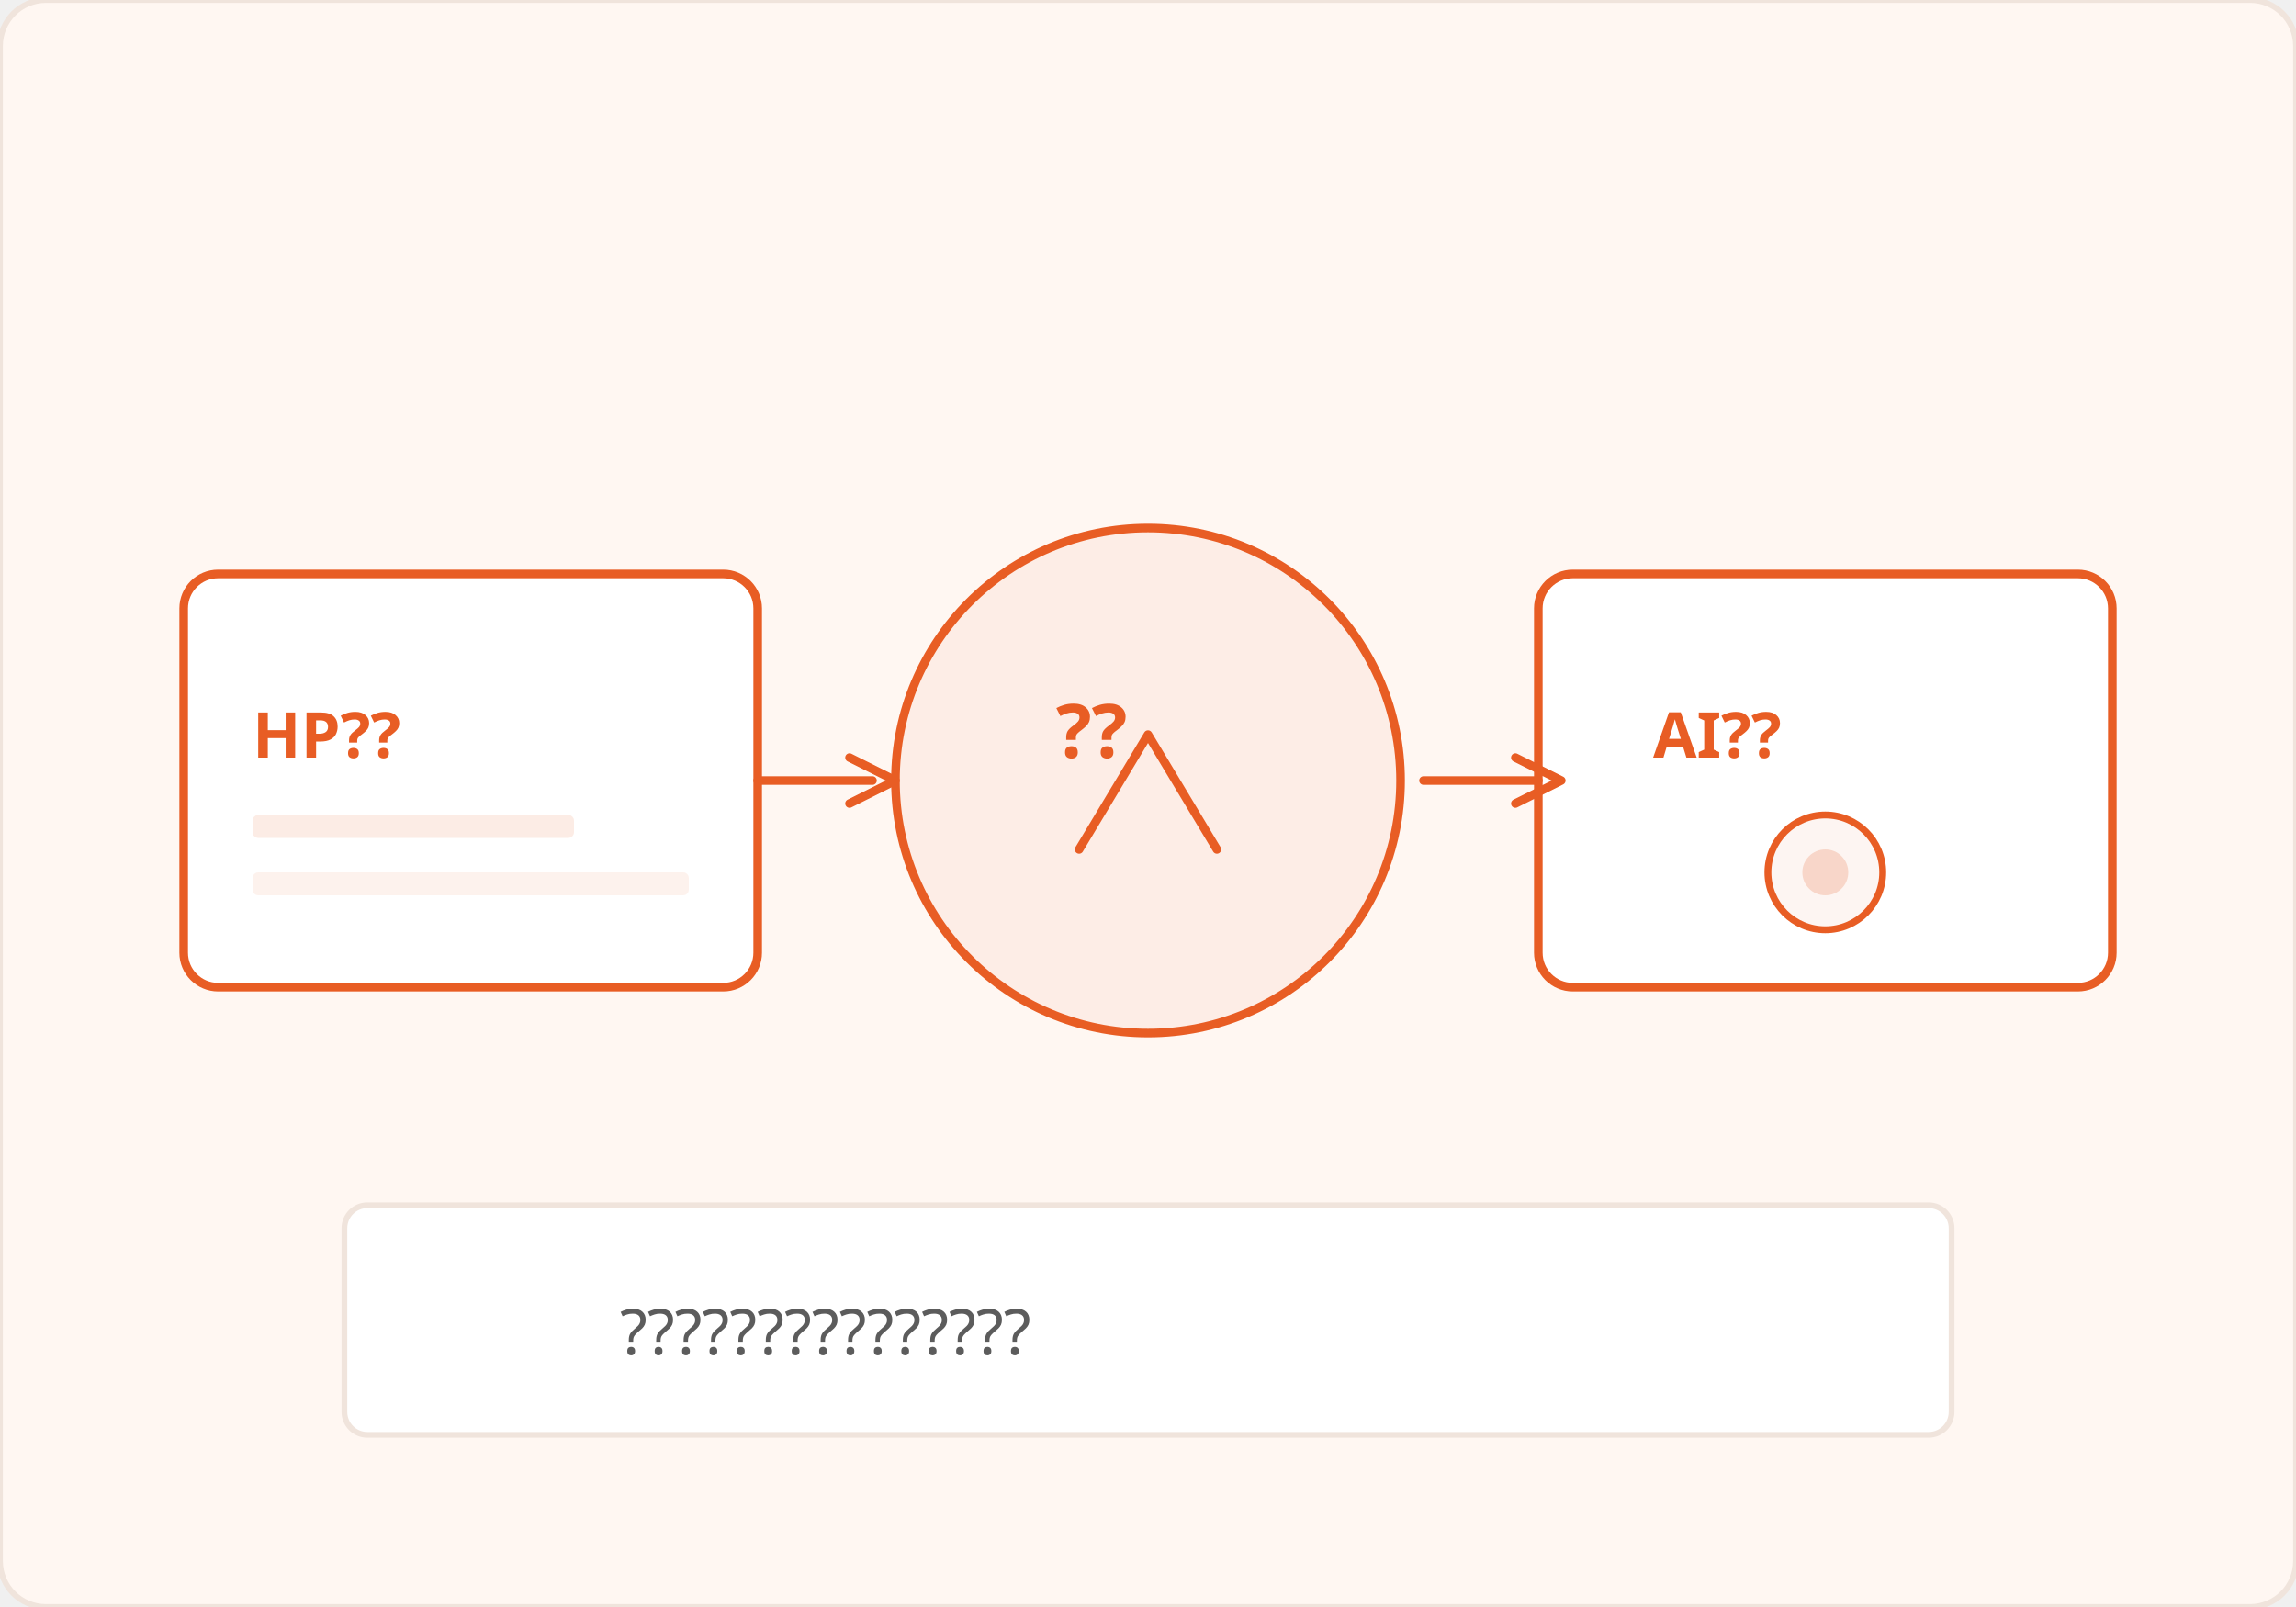
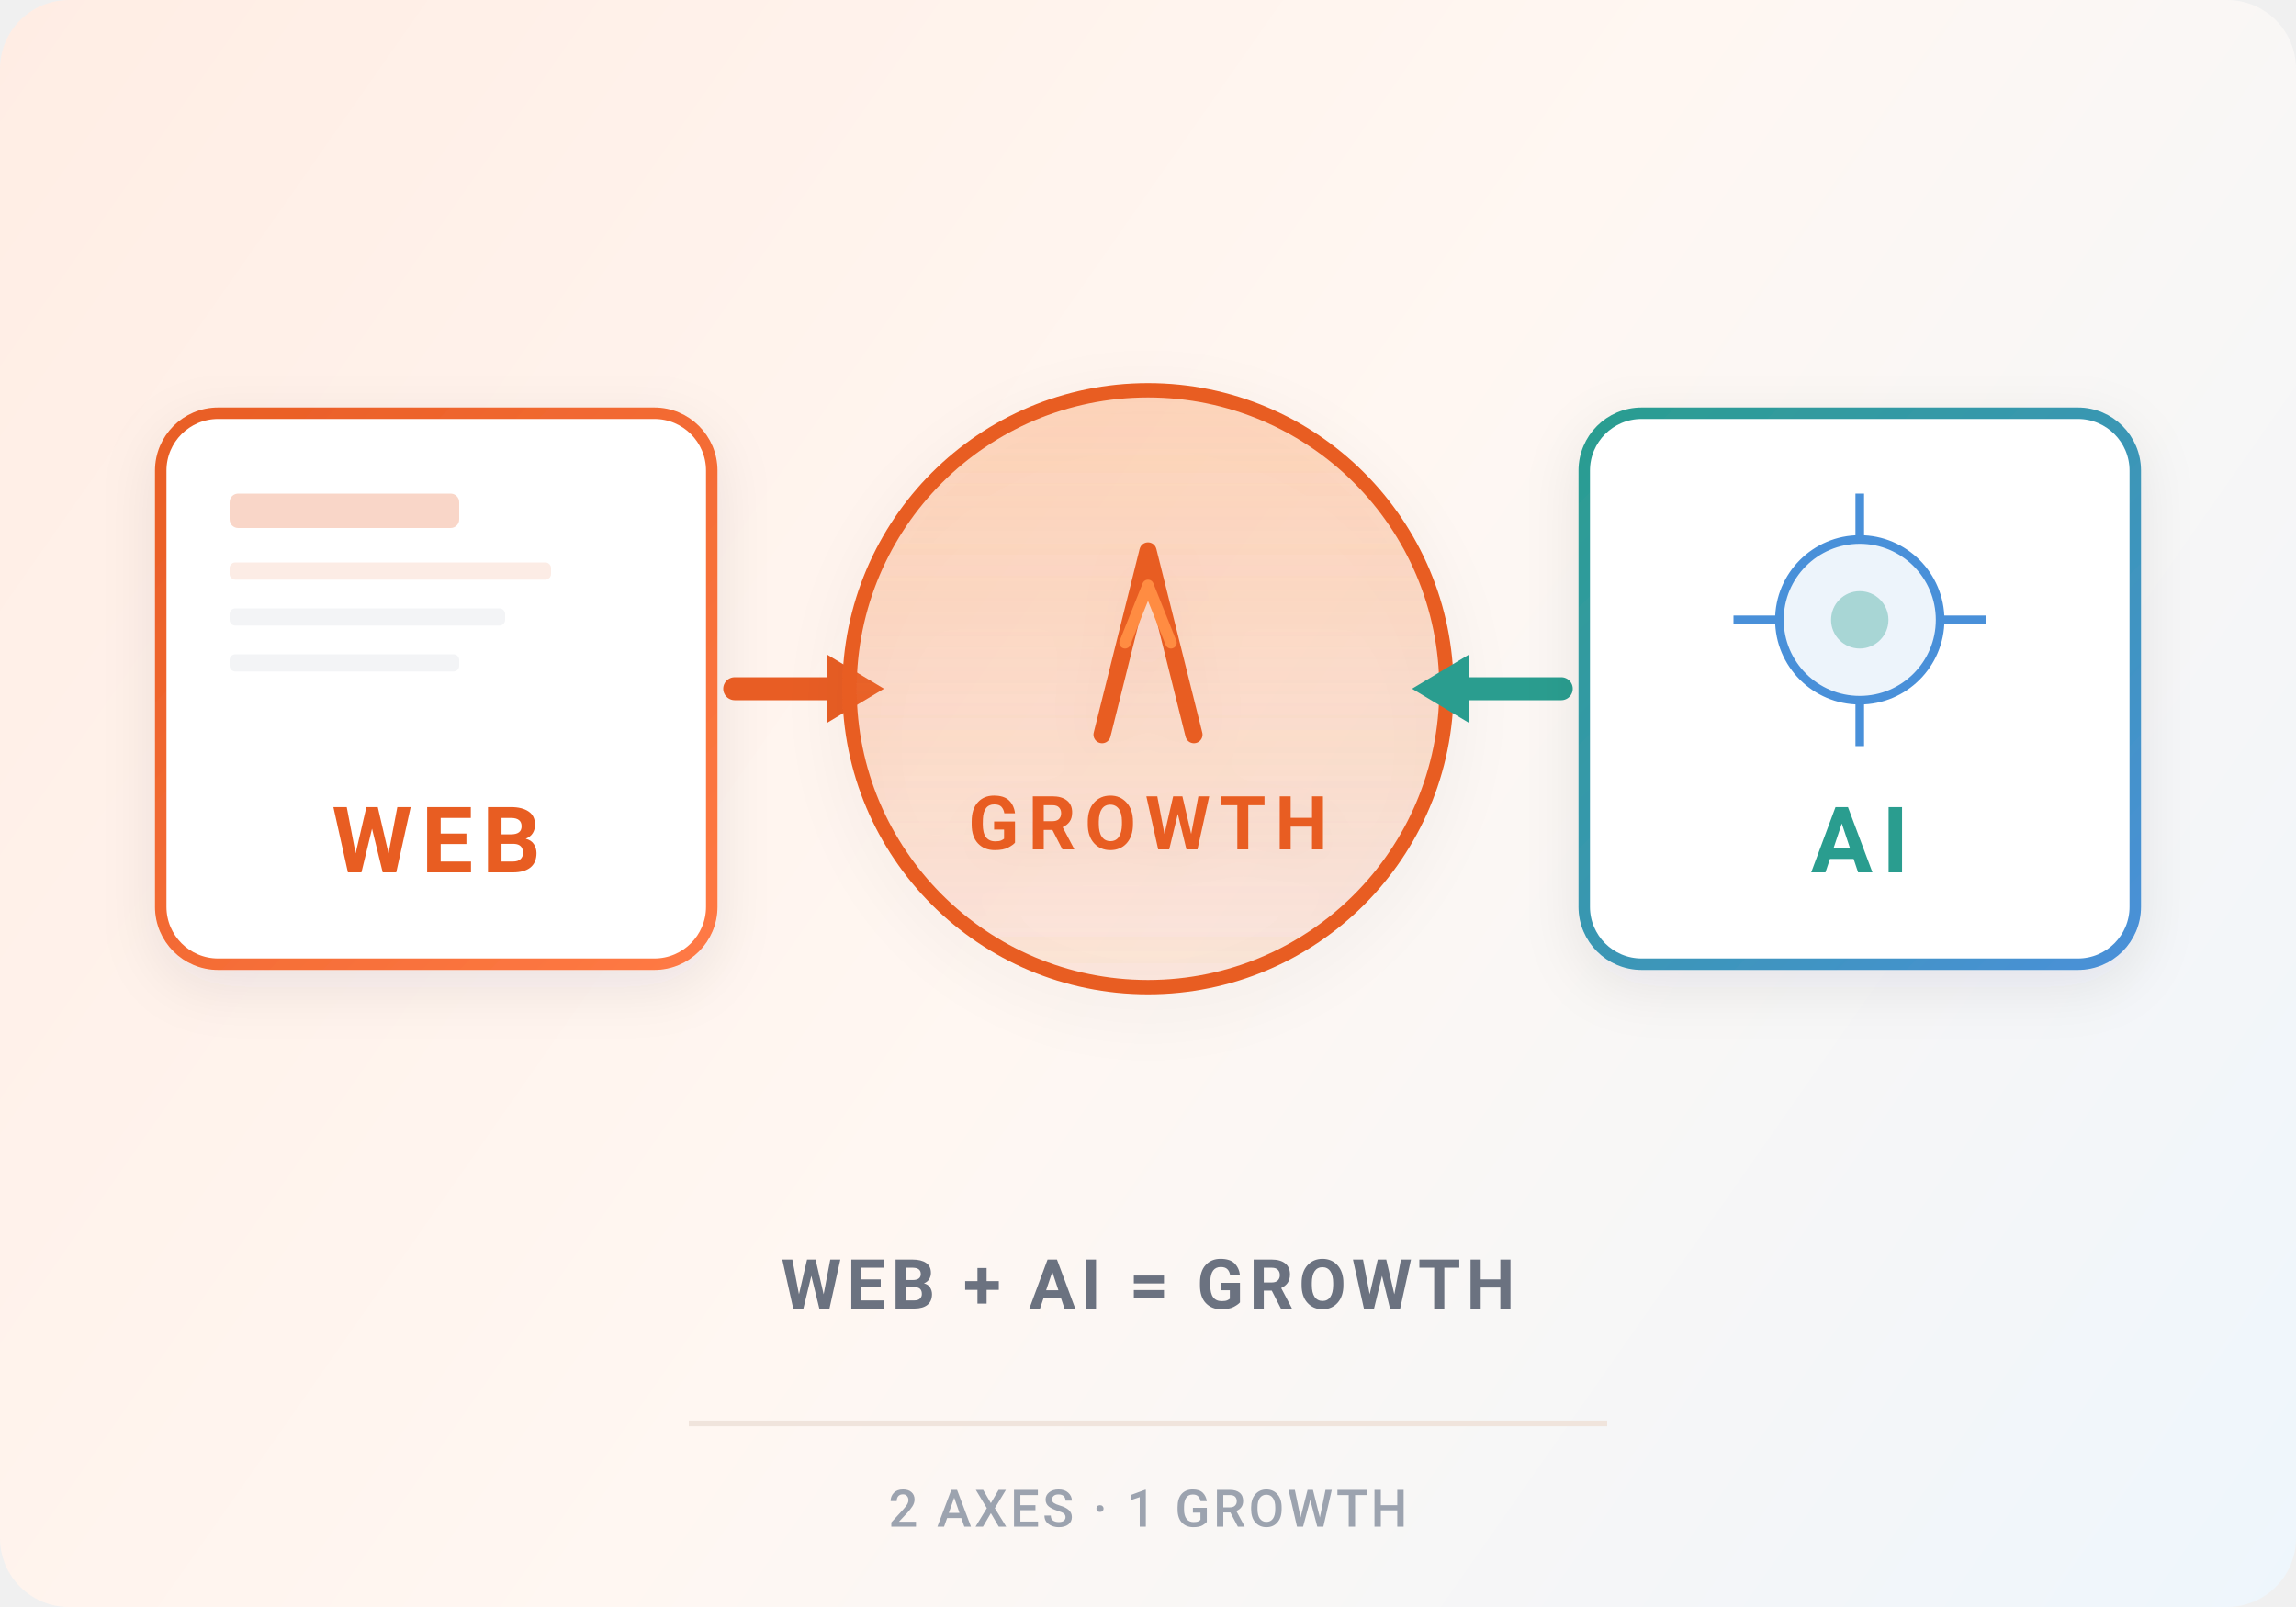
<svg xmlns="http://www.w3.org/2000/svg" viewBox="0 0 400 280" fill="none" aria-hidden="true">
-   <rect width="400" height="280" rx="8" fill="#FFF7F2" stroke="#F0E4DC" stroke-width="1" />
-   <rect x="32" y="100" width="100" height="72" rx="6" fill="#fff" stroke="#E85D24" stroke-width="1.5" />
-   <text x="44" y="132" font-family="sans-serif" font-size="11" font-weight="600" fill="#E85D24">HP??</text>
-   <rect x="44" y="142" width="56" height="4" rx="1" fill="#E85D24" fill-opacity="0.12" />
-   <rect x="44" y="152" width="76" height="4" rx="1" fill="#E85D24" fill-opacity="0.08" />
-   <rect x="268" y="100" width="100" height="72" rx="6" fill="#fff" stroke="#E85D24" stroke-width="1.5" />
-   <text x="288" y="132" font-family="sans-serif" font-size="11" font-weight="600" fill="#E85D24">AI??</text>
-   <circle cx="318" cy="152" r="10" stroke="#E85D24" stroke-width="1.2" fill="#E85D24" fill-opacity="0.06" />
-   <circle cx="318" cy="152" r="4" fill="#E85D24" fill-opacity="0.2" />
-   <circle cx="200" cy="136" r="44" fill="#E85D24" fill-opacity="0.06" stroke="#E85D24" stroke-width="1.5" />
-   <text x="184" y="132" font-family="sans-serif" font-size="13" font-weight="600" fill="#E85D24">??</text>
-   <path d="M188 148 L200 128 L212 148" stroke="#E85D24" stroke-width="1.5" stroke-linecap="round" stroke-linejoin="round" />
-   <path d="M132 136 H152" stroke="#E85D24" stroke-width="1.5" stroke-linecap="round" />
-   <path d="M148 132 L156 136 L148 140" stroke="#E85D24" stroke-width="1.5" stroke-linecap="round" stroke-linejoin="round" />
-   <path d="M248 136 H268" stroke="#E85D24" stroke-width="1.5" stroke-linecap="round" />
-   <path d="M264 132 L272 136 L264 140" stroke="#E85D24" stroke-width="1.5" stroke-linecap="round" stroke-linejoin="round" />
-   <rect x="60" y="210" width="280" height="40" rx="4" fill="#fff" stroke="#F0E4DC" stroke-width="1" />
-   <text x="108" y="236" font-family="sans-serif" font-size="11" fill="#5C5C5C">???????????????</text>
+   <defs>
+     <linearGradient id="cd-bg" x1="0" y1="0" x2="400" y2="280" gradientUnits="userSpaceOnUse">
+       <stop offset="0%" stop-color="#FFEDE4" />
+       <stop offset="50%" stop-color="#FFF7F2" />
+       <stop offset="100%" stop-color="#EEF6FC" />
+     </linearGradient>
+     <linearGradient id="cd-web" x1="0" y1="0" x2="1" y2="1">
+       <stop offset="0%" stop-color="#E85D24" />
+       <stop offset="100%" stop-color="#FF7A45" />
+     </linearGradient>
+     <linearGradient id="cd-ai" x1="0" y1="0" x2="1" y2="1">
+       <stop offset="0%" stop-color="#2A9D8F" />
+       <stop offset="100%" stop-color="#4A90D9" />
+     </linearGradient>
+     <linearGradient id="cd-growth" x1="0" y1="1" x2="0" y2="0">
+       <stop offset="0%" stop-color="#E85D24" stop-opacity="0.1" />
+       <stop offset="100%" stop-color="#FF8C42" stop-opacity="0.3" />
+     </linearGradient>
+     <filter id="cd-shadow" x="-10%" y="-10%" width="120%" height="130%">
+       <feDropShadow dx="0" dy="3" stdDeviation="5" flood-color="#1B2A3D" flood-opacity="0.08" />
+     </filter>
+   </defs>
+   <rect width="400" height="280" rx="12" fill="url(#cd-bg)" />
+   <g filter="url(#cd-shadow)">
+     <rect x="28" y="72" width="96" height="96" rx="10" fill="#fff" stroke="url(#cd-web)" stroke-width="2" />
+     <rect x="40" y="86" width="40" height="6" rx="1.5" fill="#E85D24" fill-opacity="0.25" />
+     <rect x="40" y="98" width="56" height="3" rx="1" fill="#E85D24" fill-opacity="0.12" />
+     <rect x="40" y="106" width="48" height="3" rx="1" fill="#F3F4F6" />
+     <rect x="40" y="114" width="40" height="3" rx="1" fill="#F3F4F6" />
+     <text x="76" y="152" text-anchor="middle" font-family="Roboto, Arial, sans-serif" font-size="16" font-weight="700" fill="#E85D24" letter-spacing="0.1em">WEB</text>
+   </g>
+   <line x1="128" y1="120" x2="148" y2="120" stroke="#E85D24" stroke-width="4" stroke-linecap="round" />
+   <path d="M144 114 L154 120 L144 126" fill="#E85D24" />
+   <g filter="url(#cd-shadow)">
+     <circle cx="200" cy="120" r="52" fill="url(#cd-growth)" stroke="#E85D24" stroke-width="2.5" />
+     <path d="M192 128 L200 96 L208 128" stroke="#E85D24" stroke-width="3" stroke-linecap="round" stroke-linejoin="round" />
+     <path d="M196 112 L200 102 L204 112" stroke="#FF8C42" stroke-width="2" stroke-linecap="round" stroke-linejoin="round" />
+     <text x="200" y="148" text-anchor="middle" font-family="Roboto, Arial, sans-serif" font-size="13" font-weight="700" fill="#E85D24" letter-spacing="0.12em">GROWTH</text>
+   </g>
+   <line x1="272" y1="120" x2="252" y2="120" stroke="#2A9D8F" stroke-width="4" stroke-linecap="round" />
+   <path d="M256 114 L246 120 L256 126" fill="#2A9D8F" />
+   <g filter="url(#cd-shadow)">
+     <rect x="276" y="72" width="96" height="96" rx="10" fill="#fff" stroke="url(#cd-ai)" stroke-width="2" />
+     <circle cx="324" cy="108" r="14" fill="#4A90D9" fill-opacity="0.1" stroke="#4A90D9" stroke-width="1.5" />
+     <circle cx="324" cy="108" r="5" fill="#2A9D8F" fill-opacity="0.35" />
+     <line x1="324" y1="94" x2="324" y2="86" stroke="#4A90D9" stroke-width="1.5" />
+     <line x1="324" y1="122" x2="324" y2="130" stroke="#4A90D9" stroke-width="1.5" />
+     <line x1="310" y1="108" x2="302" y2="108" stroke="#4A90D9" stroke-width="1.5" />
+     <line x1="338" y1="108" x2="346" y2="108" stroke="#4A90D9" stroke-width="1.5" />
+     <text x="324" y="152" text-anchor="middle" font-family="Roboto, Arial, sans-serif" font-size="16" font-weight="700" fill="#2A9D8F" letter-spacing="0.1em">AI</text>
+   </g>
+   <text x="200" y="228" text-anchor="middle" font-family="Roboto, Arial, sans-serif" font-size="12" font-weight="600" fill="#6B7280" letter-spacing="0.08em">WEB + AI = GROWTH</text>
+   <line x1="120" y1="248" x2="280" y2="248" stroke="#F0E4DC" stroke-width="1" />
+   <text x="200" y="266" text-anchor="middle" font-family="Roboto, Arial, sans-serif" font-size="9" font-weight="500" fill="#9CA3AF" letter-spacing="0.06em">2 AXES · 1 GROWTH</text>
</svg>
